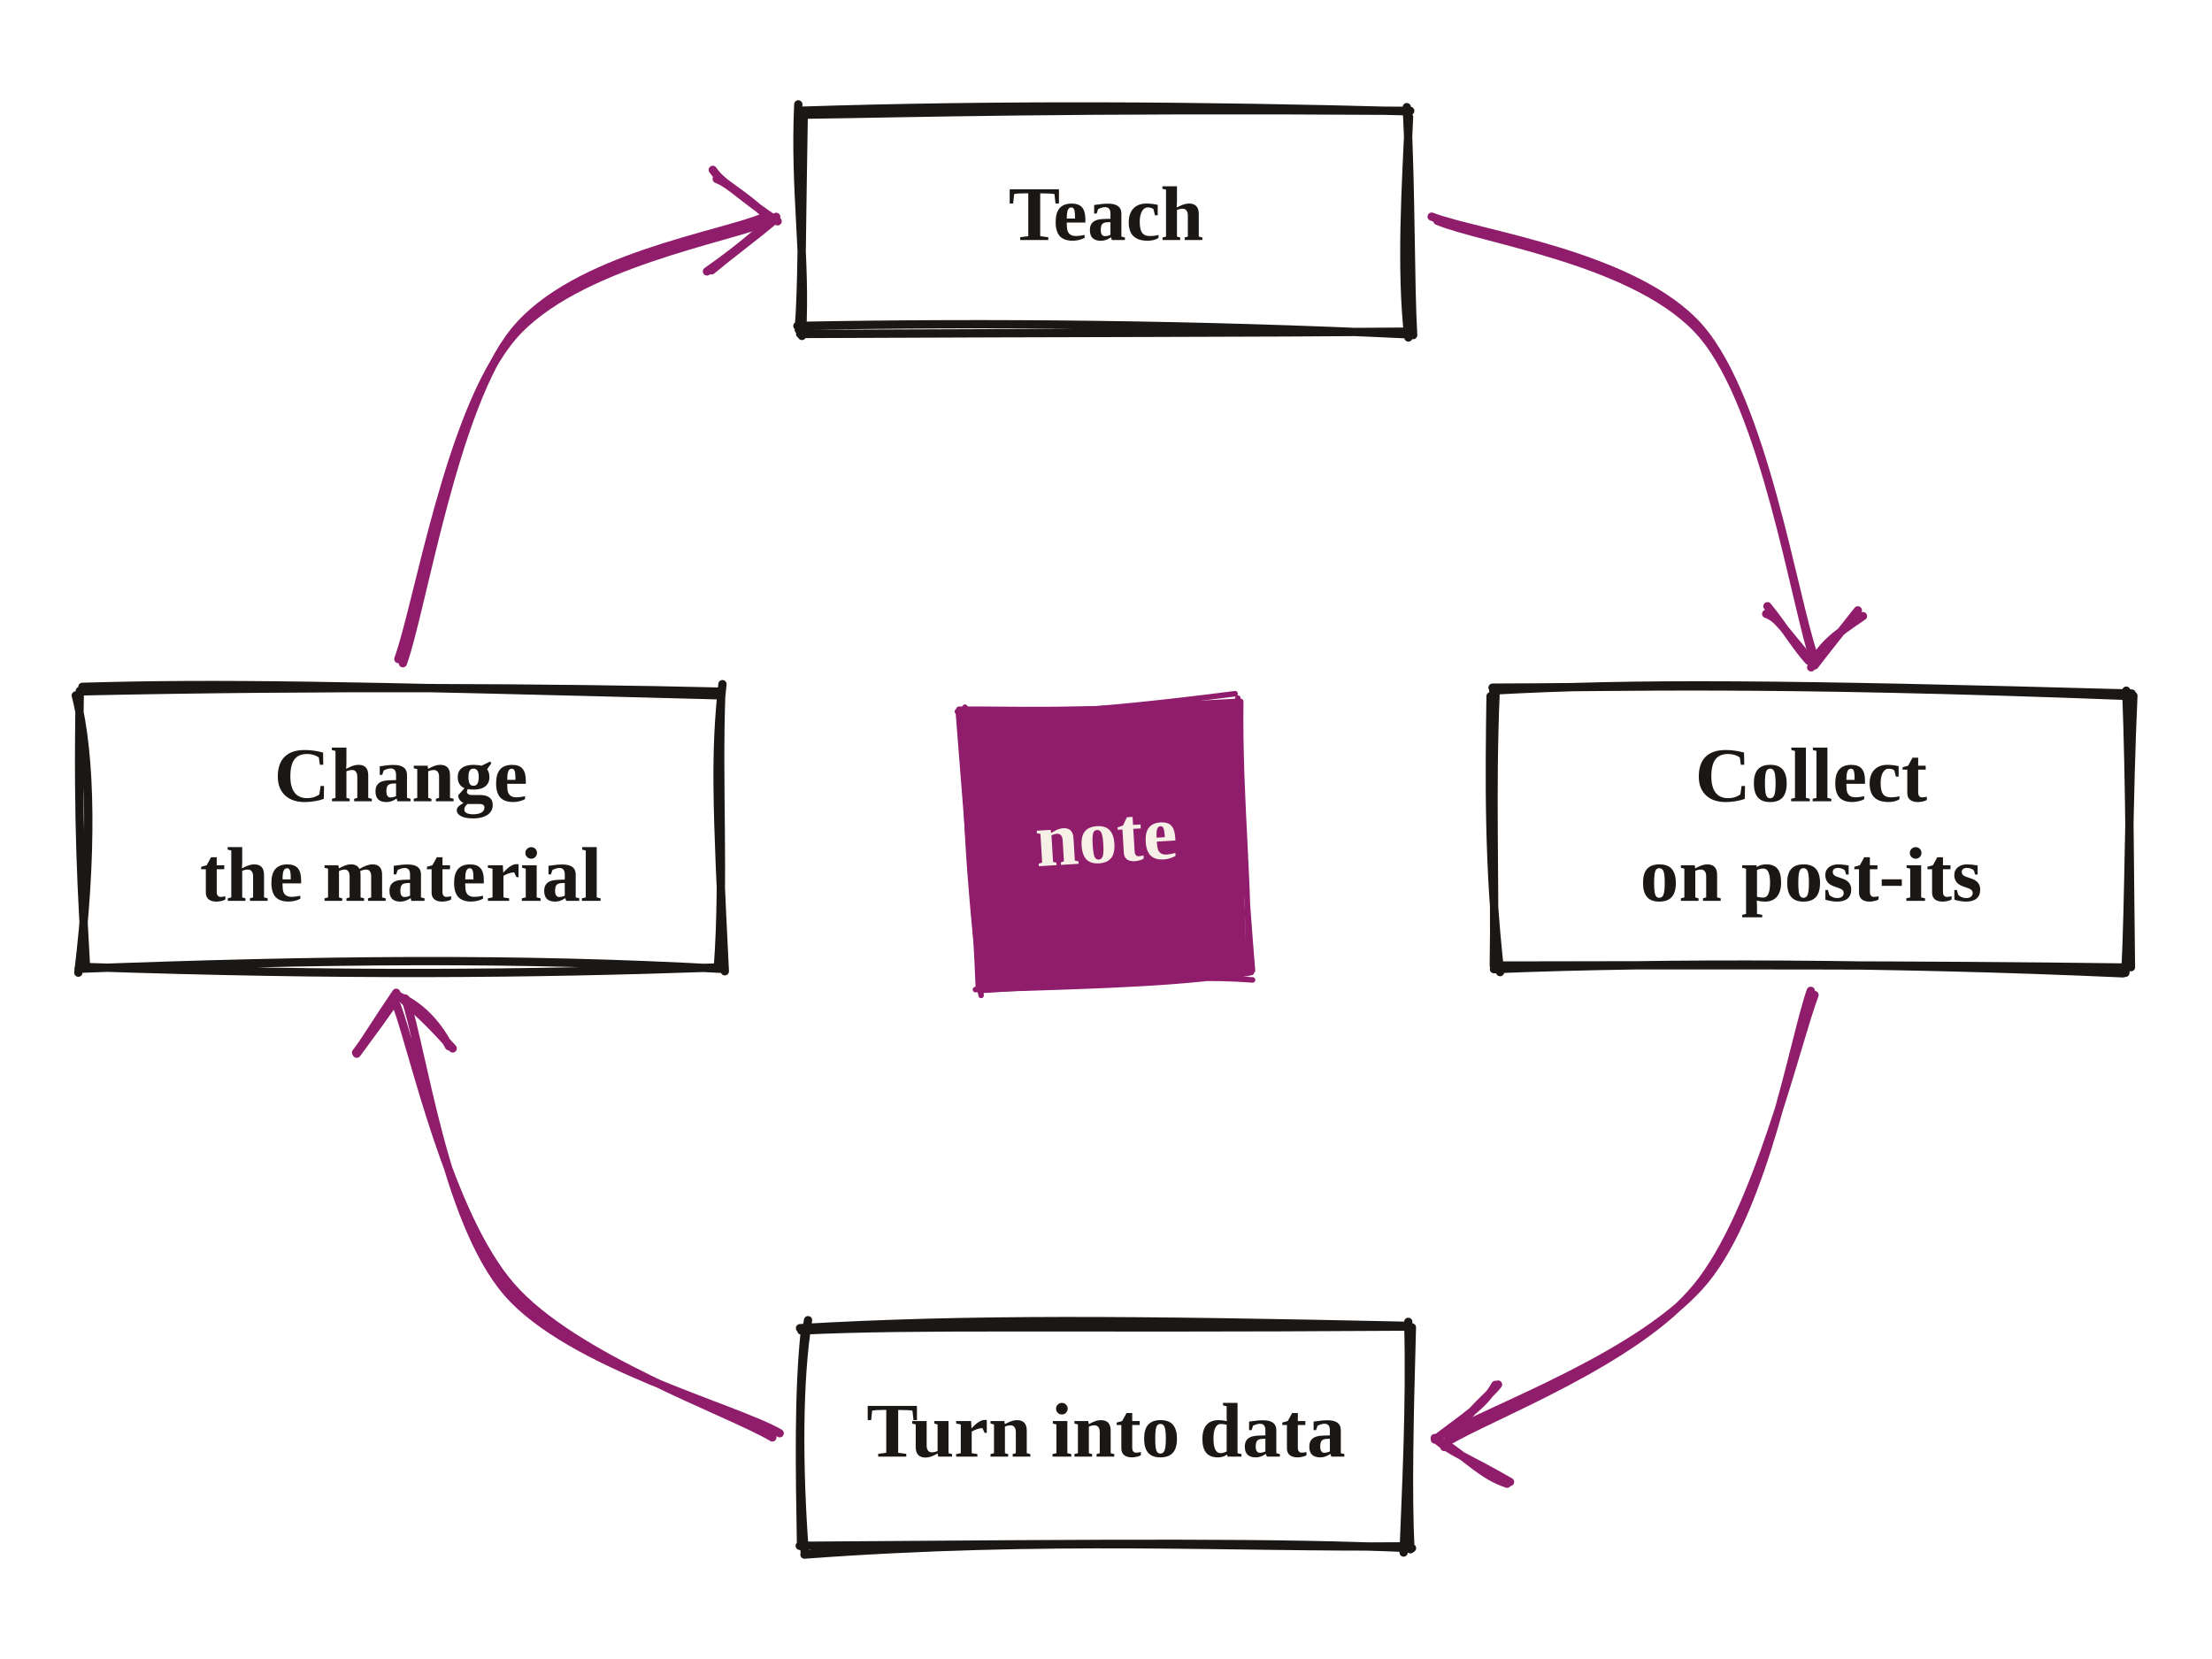
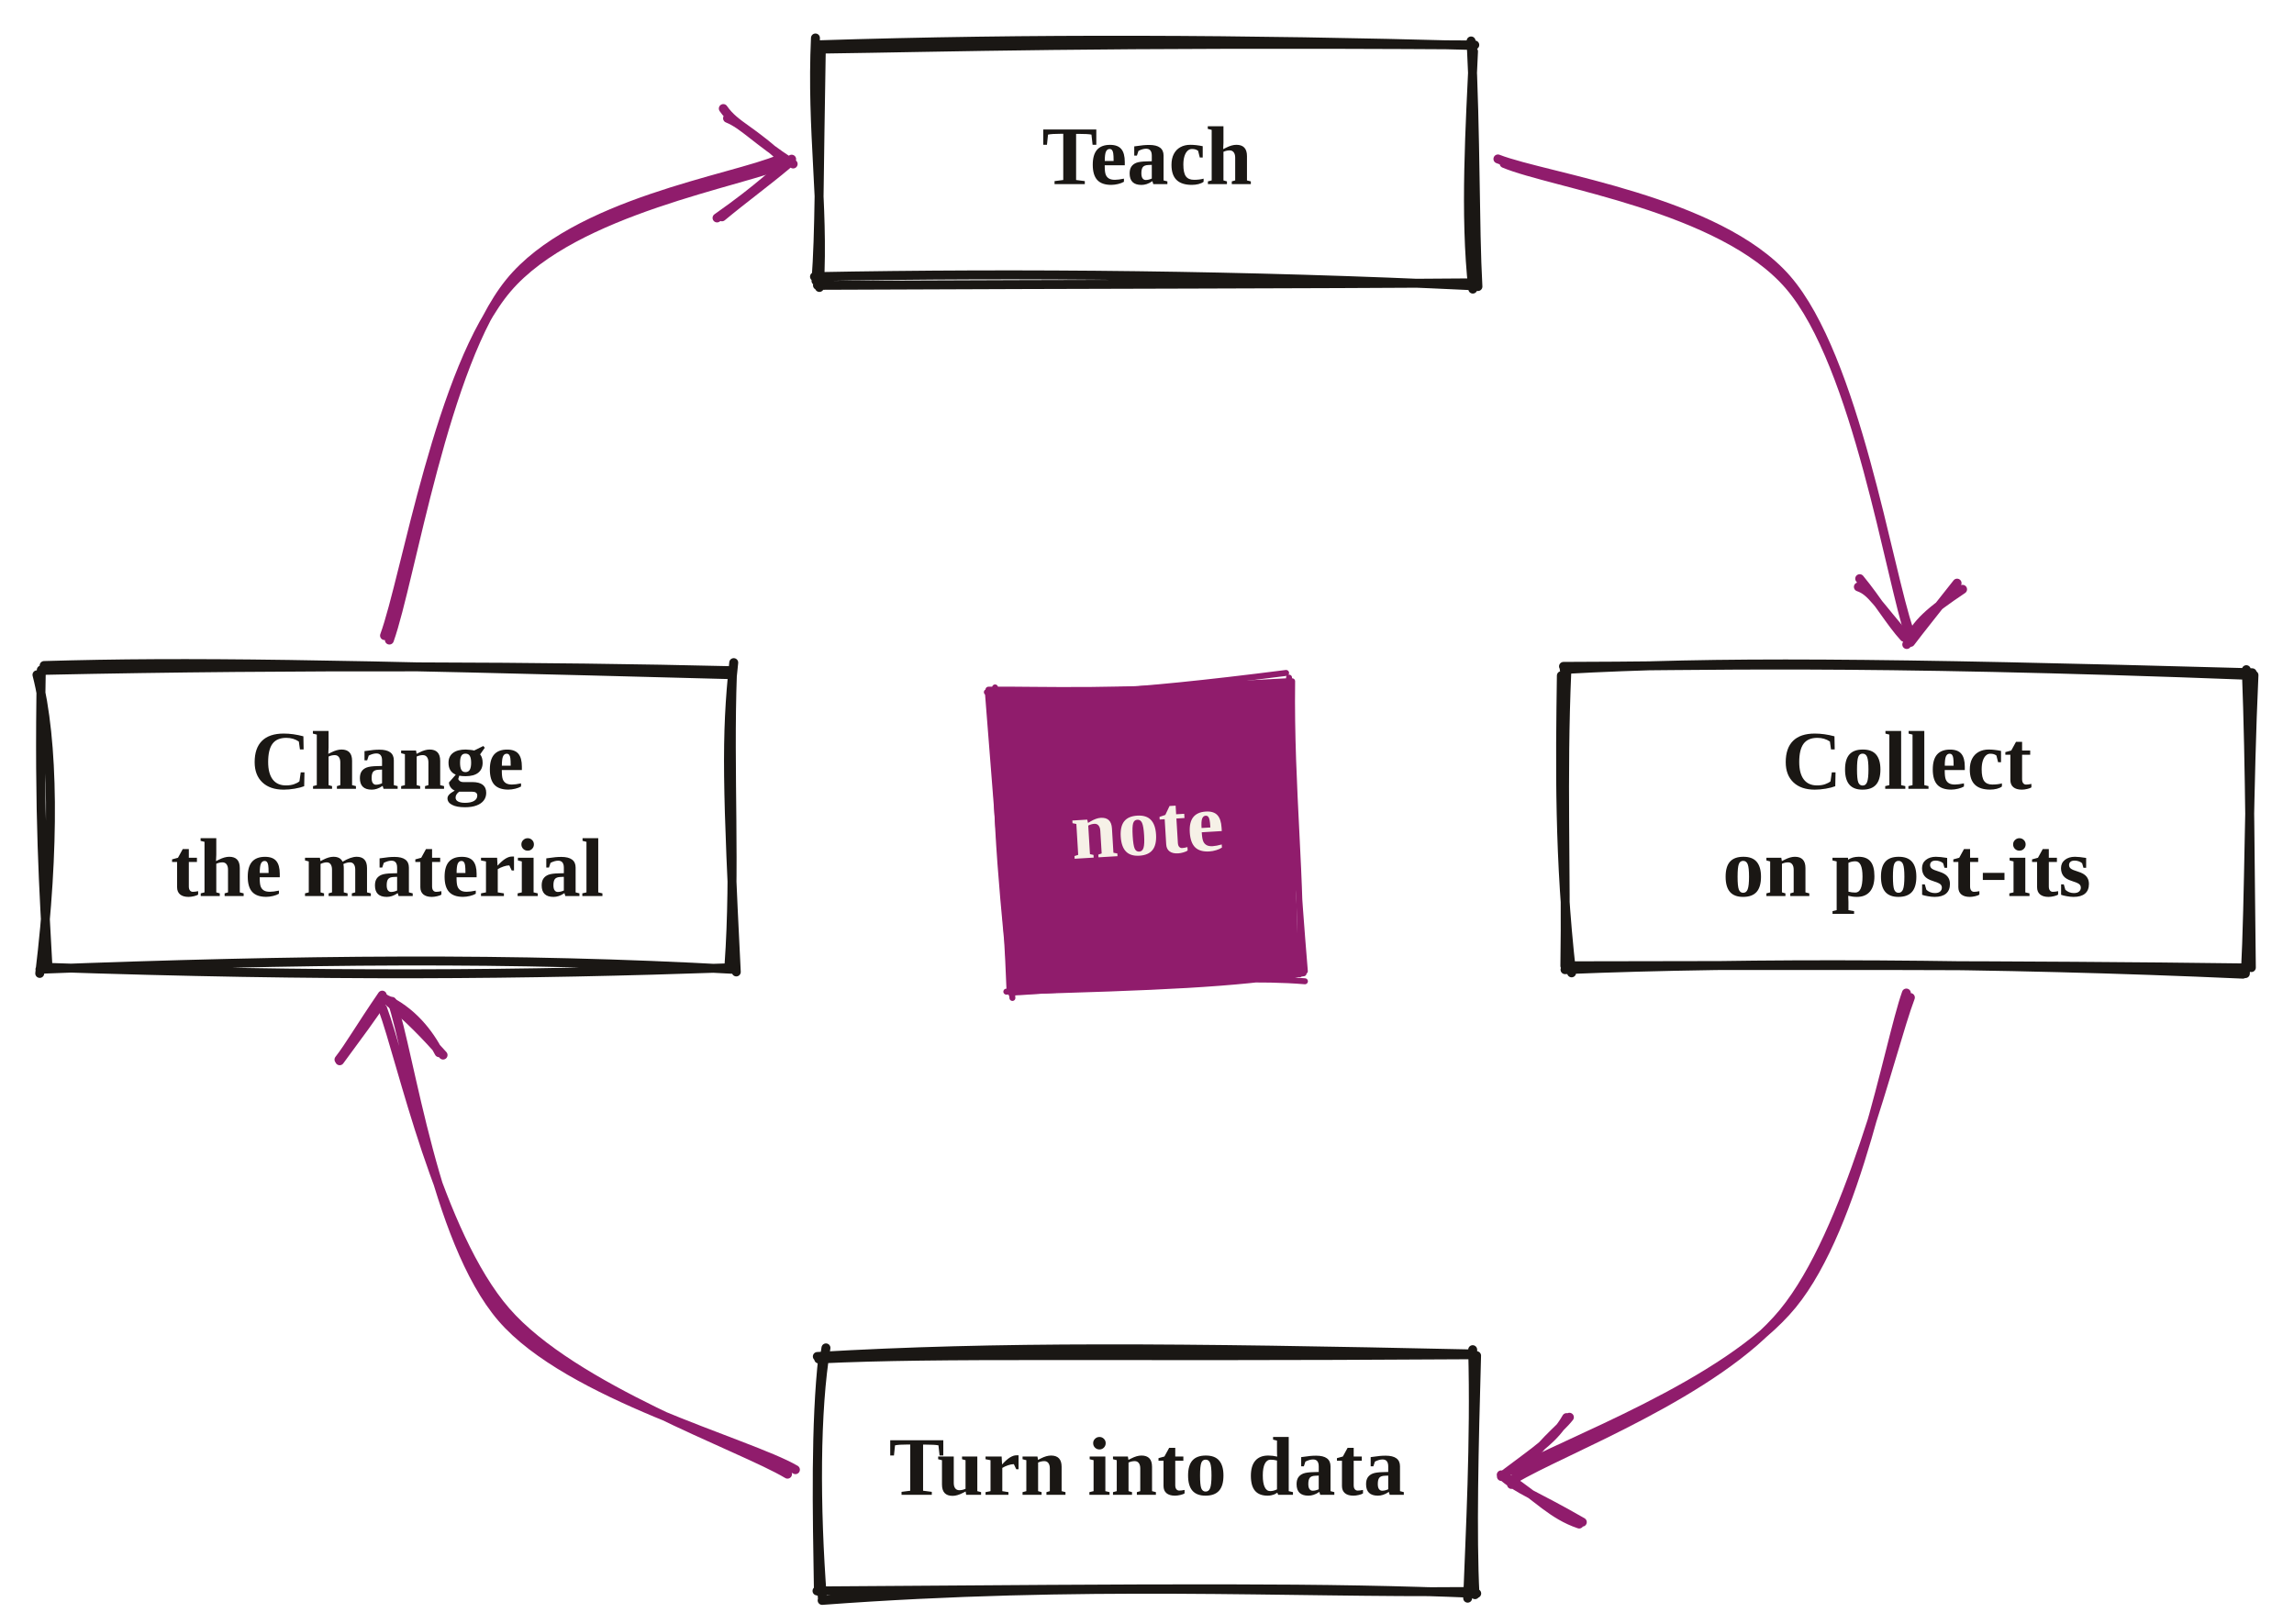
- <svg xmlns="http://www.w3.org/2000/svg" viewBox="0 0 800 600" role="img">
+ <svg xmlns="http://www.w3.org/2000/svg" viewBox="15 25 770 545" role="img">
  <path d="M289.797 41.495 C334.39 40.918, 380.604 39.278, 510.02 40.088 M289.009 40.06 C360.958 37.737, 433.004 38.185, 508.887 40.247 M509.597 42.271 C508.501 66.579, 506.521 97.258, 509.363 122.048 M508.782 38.748 C510.433 70.226, 509.962 101.231, 511.08 121.193 M509.219 120.916 C433.798 117.303, 357.729 116.546, 288.392 117.871 M510.693 119.94 C450.48 120.421, 388.88 120.338, 289.39 120.786 M290.039 121.498 C291.614 92.951, 287.267 69.33, 288.712 37.747 M288.893 119.274 C290.121 102.803, 289.873 84.668, 290.688 40.653" stroke="#1A1714" stroke-width="3" fill="none" stroke-linecap="round" stroke-linejoin="round" />
  <text x="400" y="86.8" font-size="28" font-weight="800" fill="#1A1714" text-anchor="middle">Teach</text>
  <path d="M539.803 248.698 C585.926 248.697, 634.87 246.529, 771.002 251.736 M540.043 249.732 C591.148 246.893, 644.364 247.359, 770.98 250.839 M771.565 251.631 C769.807 289.663, 770.013 326.383, 768.671 351.826 M769 249.801 C770.297 283.588, 770.253 318.56, 770.685 349.804 M767.841 352.016 C684.153 348.274, 602.388 347.964, 540.313 350.509 M769.345 349.928 C691.908 348.913, 613.549 349.051, 540.668 349.208 M542.524 351.576 C538.164 312.966, 538.686 281.069, 539.082 251.797 M540.259 349.242 C540.786 317.568, 539.349 286.413, 540.91 250.435" stroke="#1A1714" stroke-width="3" fill="none" stroke-linecap="round" stroke-linejoin="round" />
  <text x="655" y="289.8" font-size="28" font-weight="800" fill="#1A1714" text-anchor="middle">Collect</text>
  <text x="655" y="325.8" font-size="28" font-weight="800" fill="#1A1714" text-anchor="middle">on post-its</text>
  <path d="M289.802 481.197 C333.082 479.189, 378.866 480.628, 508.019 479.786 M289.343 480.354 C349.797 476.823, 409.85 477.34, 509.66 479.513 M509.317 478.072 C510.149 508.962, 508.434 540.015, 507.633 561.493 M510.627 480.081 C509.768 510.899, 509.067 540.19, 510.093 560.32 M507.921 559.259 C447.447 559.839, 379.329 555.677, 290.956 562.238 M510.67 559.906 C459.868 557.728, 408.792 558.207, 289.236 559.056 M291.052 561.692 C288.679 530.544, 288.706 498.388, 292.238 477.471 M289.71 559.193 C289.259 532.403, 288.637 502.905, 291.242 480.108" stroke="#1A1714" stroke-width="3" fill="none" stroke-linecap="round" stroke-linejoin="round" />
  <text x="400" y="526.8" font-size="28" font-weight="800" fill="#1A1714" text-anchor="middle">Turn into data</text>
  <path d="M29.808 248.406 C79.066 246.989, 123.17 247.841, 259.04 251.439 M30.371 250.02 C115.452 248.192, 202.156 248.726, 259.529 250.119 M261.285 247.432 C258.597 272.298, 259.068 289.643, 262.141 351.271 M260.844 251.134 C259.637 284.137, 261.964 317.273, 259.698 348.931 M260.988 350.392 C188.271 346.292, 115.039 347.061, 28.408 350.373 M259.323 349.894 C191.728 352.239, 124.303 352.928, 30.517 349.721 M28.337 351.769 C33.424 309.792, 33.12 273.794, 27.409 251.52 M31.077 349.161 C29.758 324.532, 27.946 299.377, 28.863 249.891" stroke="#1A1714" stroke-width="3" fill="none" stroke-linecap="round" stroke-linejoin="round" />
  <text x="145" y="289.8" font-size="28" font-weight="800" fill="#1A1714" text-anchor="middle">Change</text>
  <text x="145" y="325.8" font-size="28" font-weight="800" fill="#1A1714" text-anchor="middle">the material</text>
  <path d="M519.862 79.86 C536.066 86.675, 592.923 94.407, 615.654 120.977 C638.385 147.547, 649.481 219.713, 656.247 239.28 M517.789 78.352 C533.973 84.691, 591.691 92.188, 614.703 118.587 C637.714 144.987, 648.767 216.498, 655.861 236.75" stroke="#901C6C" stroke-width="3" fill="none" stroke-linecap="round" stroke-linejoin="round" />
  <path d="M638.778 222.01 C643.273 223.567, 644.835 227.338, 656.184 240.374 M639.225 219.255 C644.98 226.23, 649.83 234.316, 654.12 238.942 M655.021 241.353 C658.066 234.045, 663.058 230.021, 673.757 222.826 M656.28 240.64 C659.553 236.294, 664.629 229.993, 671.909 220.753" stroke="#901C6C" stroke-width="3" fill="none" stroke-linecap="round" stroke-linejoin="round" />
  <path d="M656.233 359.861 C649.595 377.341, 635.728 438.662, 613.602 465.587 C591.477 492.512, 538.568 512.156, 523.48 521.41 M654.888 358.354 C648.884 375.267, 638.521 436.224, 616.576 462.99 C594.631 489.755, 538.649 509.747, 523.217 518.948" stroke="#901C6C" stroke-width="3" fill="none" stroke-linecap="round" stroke-linejoin="round" />
  <path d="M541.78 500.753 C538.014 505.533, 532.637 508.441, 522.34 523.315 M540.819 500.871 C536.603 508.273, 531.002 511.501, 518.957 520.643 M521.989 521.713 C530.83 527.367, 536.015 533.572, 545.065 536.604 M518.898 520.094 C524.185 525.024, 530.375 526.872, 546.114 535.964" stroke="#901C6C" stroke-width="3" fill="none" stroke-linecap="round" stroke-linejoin="round" />
  <path d="M279.328 519.862 C263.727 510.506, 207.475 491.25, 184.826 465.197 C162.178 439.143, 149.926 380.978, 143.437 363.539 M281.988 518.356 C266.293 509.18, 206.004 493.609, 183.435 467.408 C160.866 441.206, 152.696 378.829, 146.574 361.146" stroke="#901C6C" stroke-width="3" fill="none" stroke-linecap="round" stroke-linejoin="round" />
  <path d="M128.783 380.695 C132.272 376.214, 135.486 370.493, 143.297 359.056 M129.014 381.087 C135.329 372.482, 140.293 365.887, 143.794 360.345 M143.757 360.073 C153.317 364.238, 159.103 372.028, 162.373 378.381 M144.115 360.147 C152.478 366.833, 157.881 372.689, 163.719 379.174" stroke="#901C6C" stroke-width="3" fill="none" stroke-linecap="round" stroke-linejoin="round" />
  <path d="M145.7 239.864 C152.802 220.051, 164.222 146.718, 186.05 119.806 C207.878 92.894, 261.227 85.145, 276.67 78.393 M144.072 238.358 C151.189 218.926, 162.665 148.312, 185.308 121.81 C207.951 95.308, 264.244 86.242, 279.93 79.345" stroke="#901C6C" stroke-width="3" fill="none" stroke-linecap="round" stroke-linejoin="round" />
  <path d="M257.785 61.438 C261.971 67.451, 267.239 68.226, 279.454 79.996 M259.208 64.702 C264.679 66.936, 268.399 71.721, 281.231 80.046 M280.725 78.434 C275.06 82.62, 270.718 87.6, 255.681 98.159 M279.333 80.2 C272.832 85.705, 264.69 91.671, 257.324 97.785" stroke="#901C6C" stroke-width="3" fill="none" stroke-linecap="round" stroke-linejoin="round" />
  <g transform="rotate(-3.44 400 305)">
    <path d="M348.555 254.851 L450.894 255.603 L447.996 356.007 L350.433 356.405" stroke="none" stroke-width="0" fill="#901C6C" stroke-linecap="round" stroke-linejoin="round" />
    <path d="M349.786 253.409 C369.524 254.407, 388.557 256.985, 450.032 256.966 M349.205 254.21 C372.597 256.726, 394.036 257.53, 449.85 253.797 M451.709 256.714 C449.055 293.015, 451.149 323.736, 448.335 355.048 M450.742 255.427 C450.577 274.187, 448.76 294.401, 450.127 354.091 M449.948 357.495 C420.026 353.264, 385.264 356.962, 352.556 354.046 M449.666 354.788 C425.79 357.045, 402.34 356.683, 349.697 354.961 M351.604 357.194 C350.851 326.77, 348.731 301.748, 352.048 252.791 M350.794 353.983 C351.344 329.373, 350.789 304.538, 350.082 256.292" stroke="#901C6C" stroke-width="2" fill="none" stroke-linecap="round" stroke-linejoin="round" />
  </g>
  <g transform="rotate(-3.44 400 302)">
    <text x="400" y="311.8" font-size="28" font-weight="800" fill="#F6F1E7" text-anchor="middle">note</text>
  </g>
</svg>
